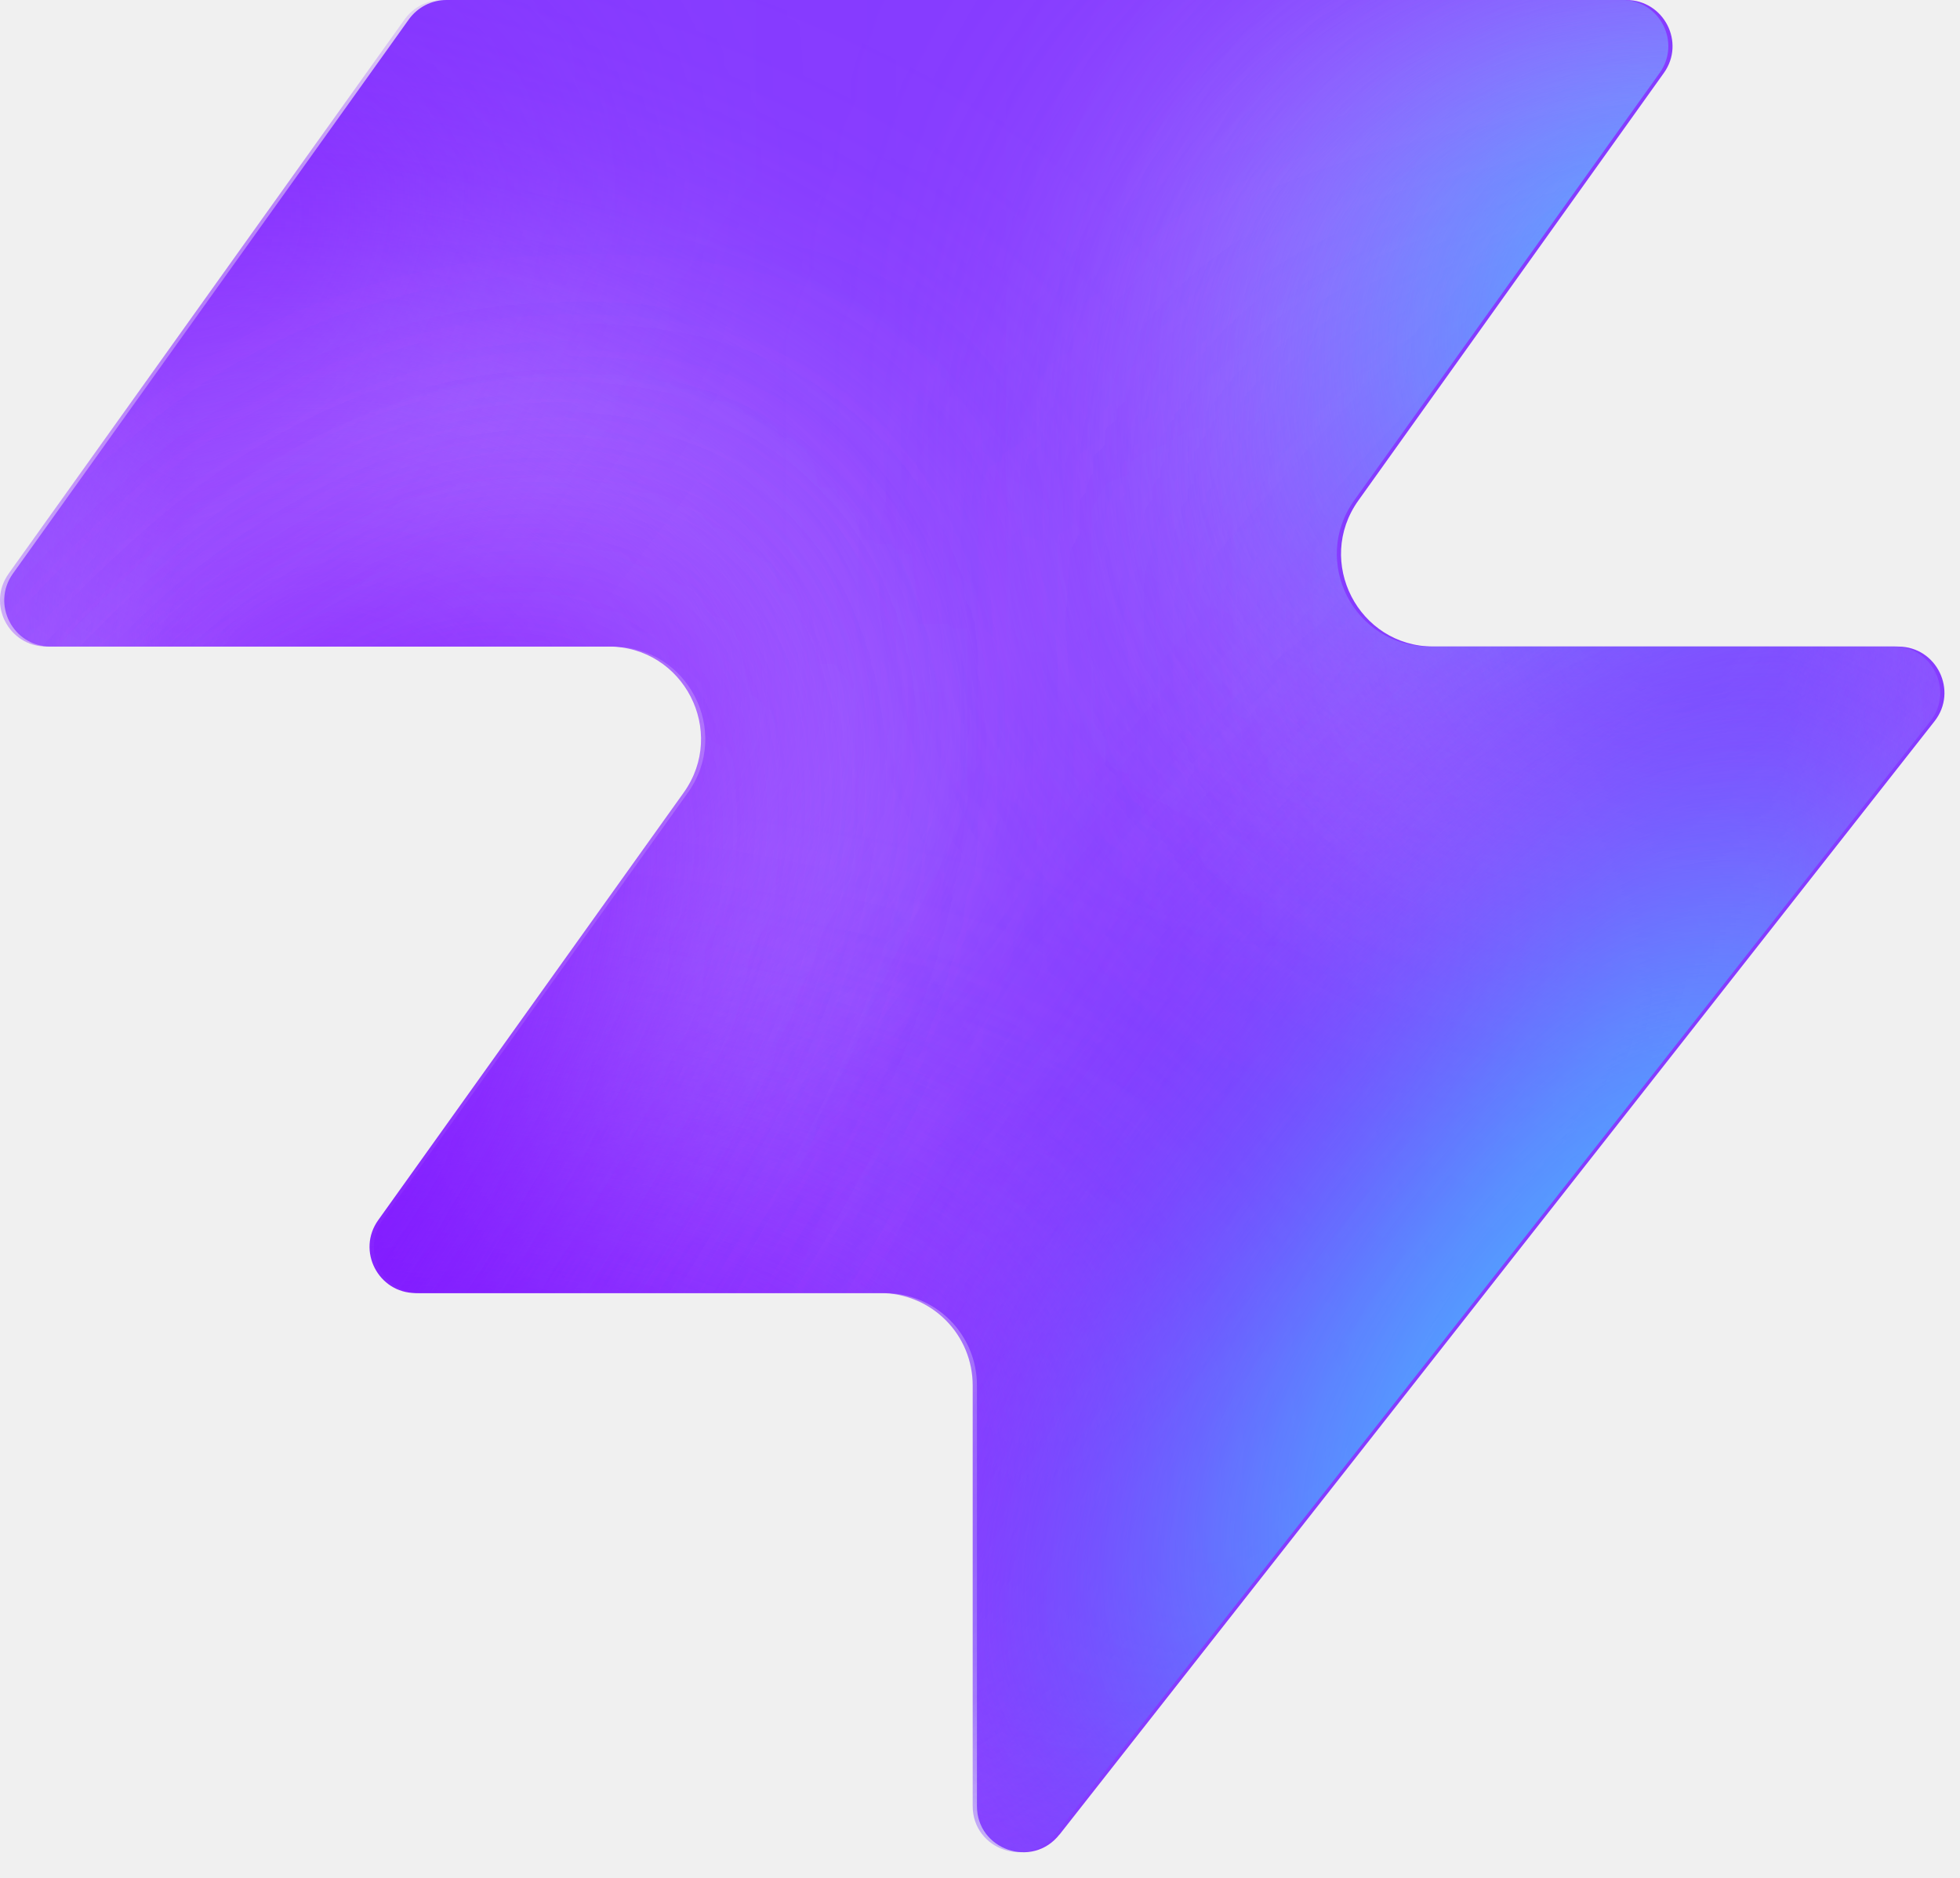
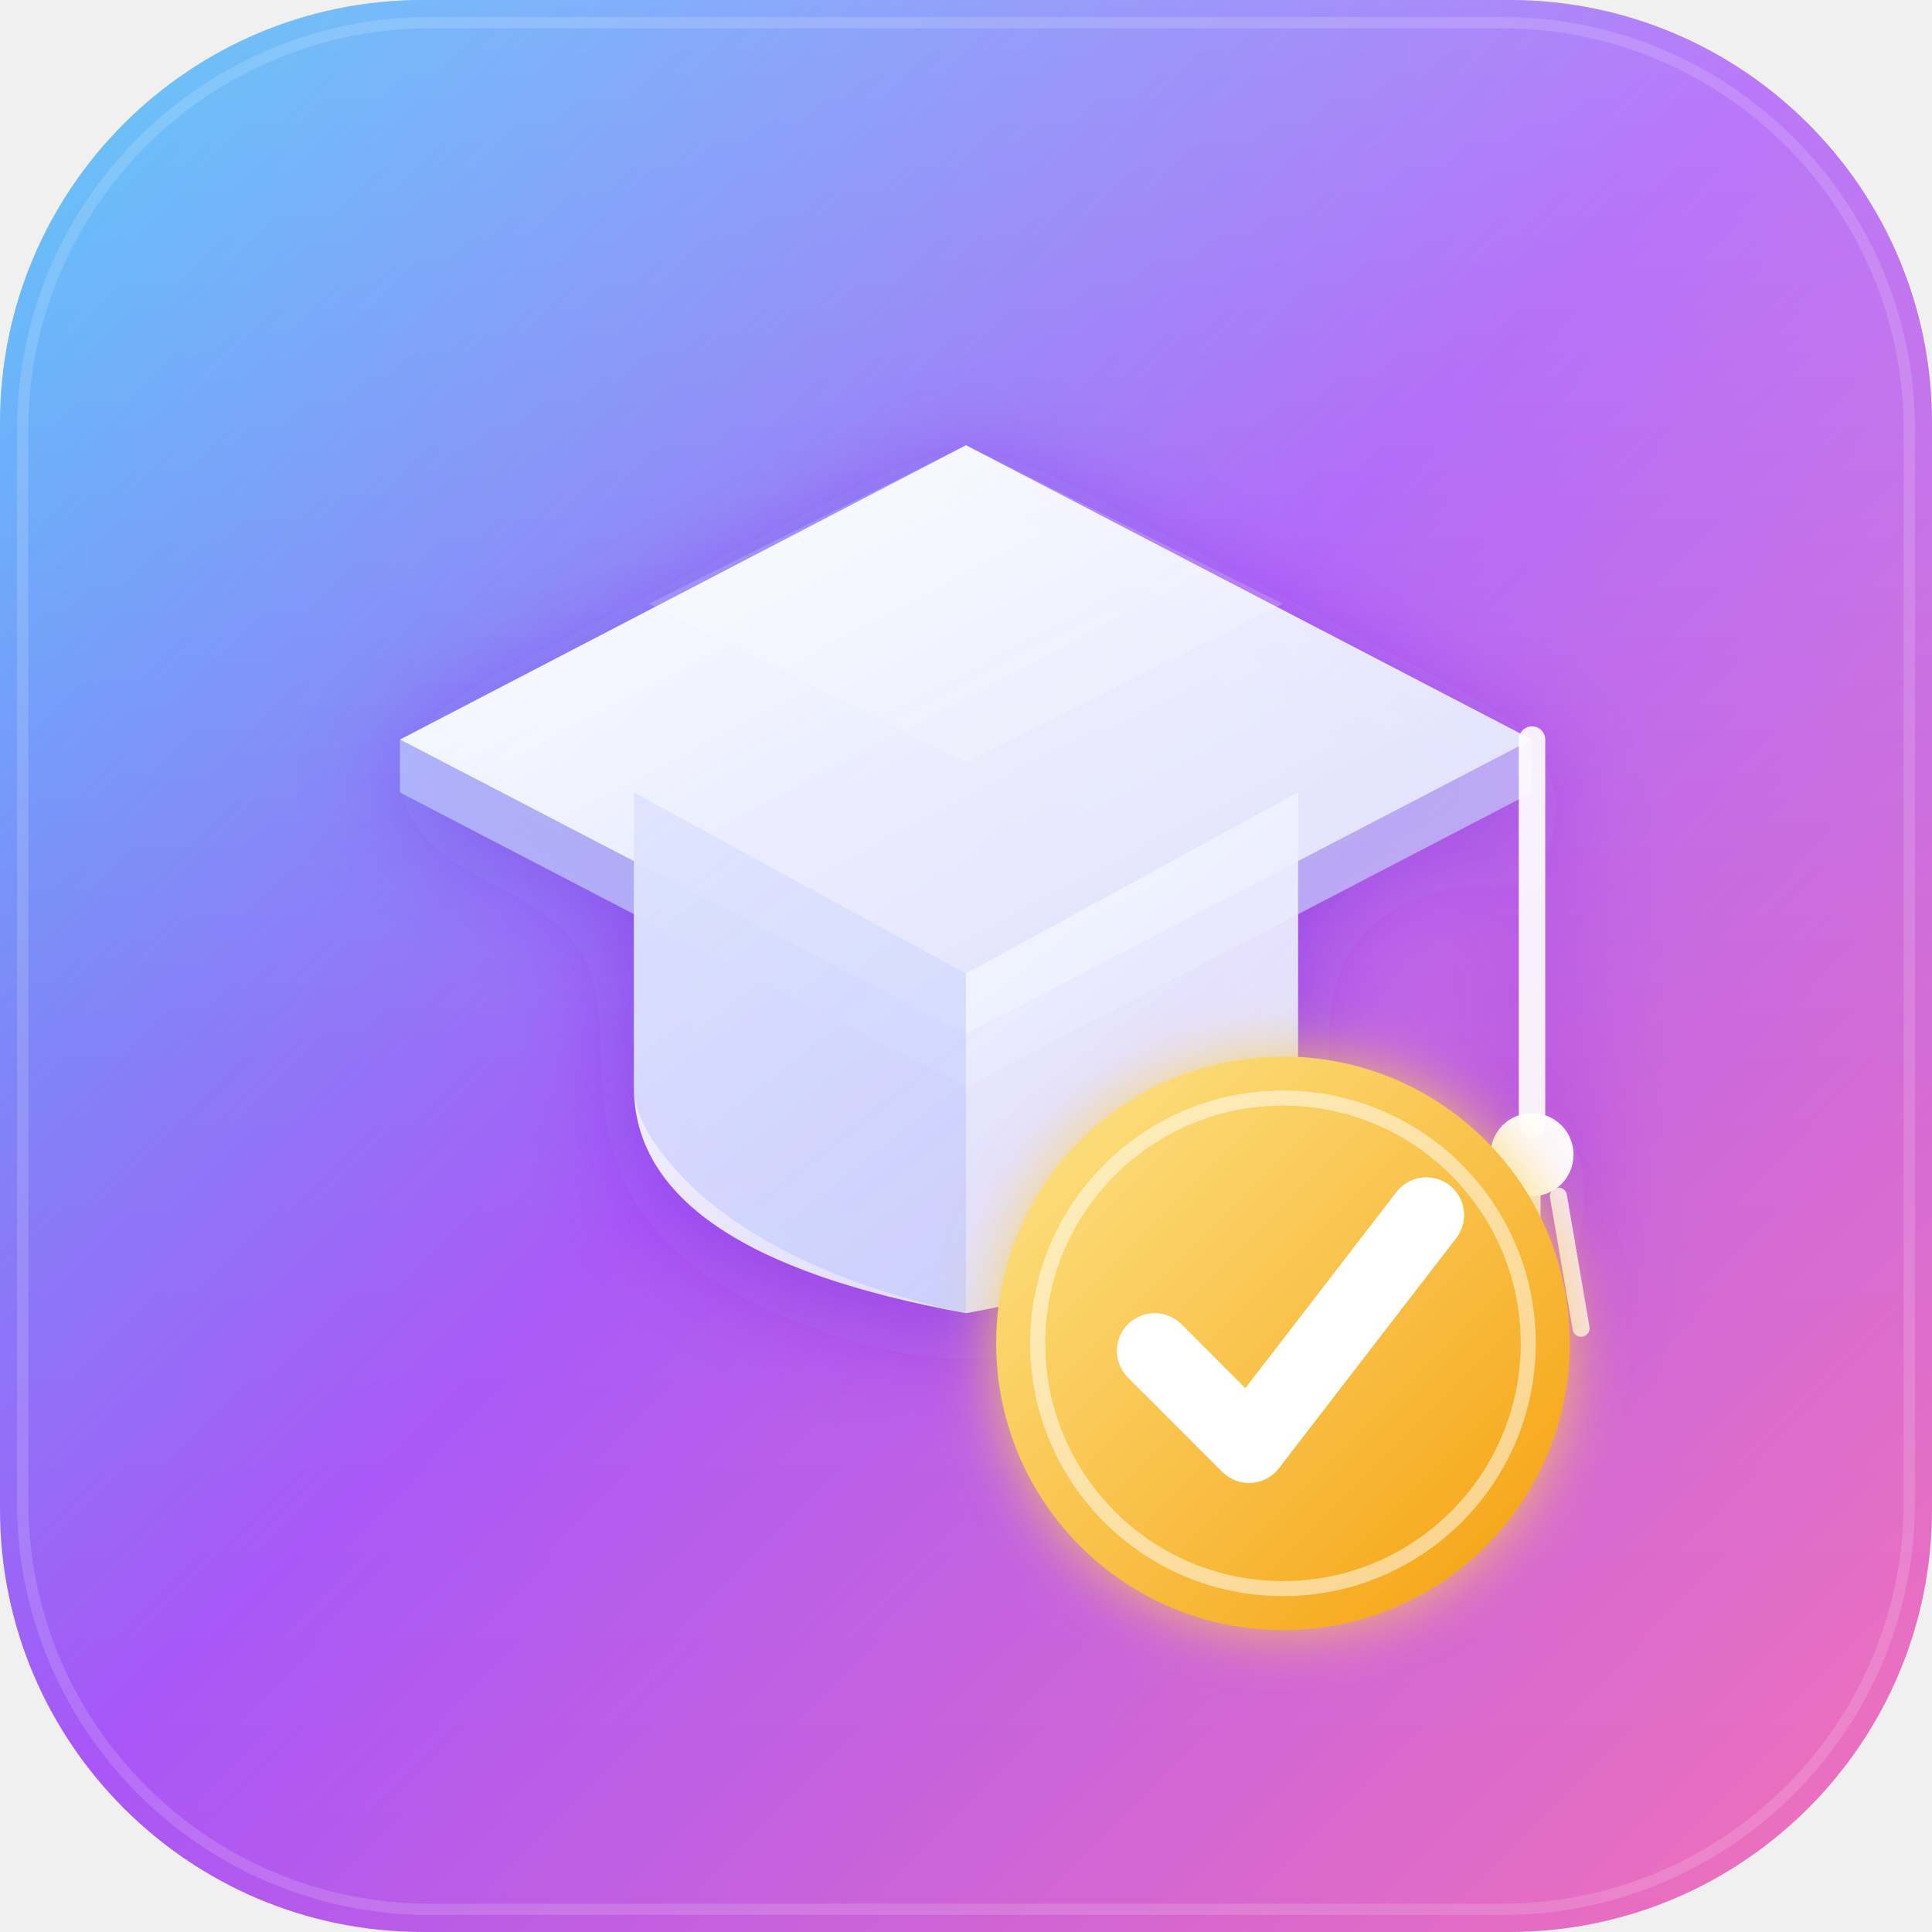
- <svg xmlns="http://www.w3.org/2000/svg" width="48" height="46" fill="none" viewBox="0 0 48 46">
-   <path fill="#863bff" d="M25.946 44.938c-.664.845-2.021.375-2.021-.698V33.937a2.26 2.26 0 0 0-2.262-2.262H10.287c-.92 0-1.456-1.04-.92-1.788l7.48-10.471c1.07-1.497 0-3.578-1.842-3.578H1.237c-.92 0-1.456-1.04-.92-1.788L10.013.474c.214-.297.556-.474.92-.474h28.894c.92 0 1.456 1.04.92 1.788l-7.48 10.471c-1.07 1.498 0 3.579 1.842 3.579h11.377c.943 0 1.473 1.088.89 1.83L25.947 44.94z" style="fill:#863bff;fill:color(display-p3 .525 .23 1);fill-opacity:1" />
-   <mask id="a" width="48" height="46" x="0" y="0" maskUnits="userSpaceOnUse" style="mask-type:alpha">
-     <path fill="#000" d="M25.842 44.938c-.664.844-2.021.375-2.021-.698V33.937a2.26 2.26 0 0 0-2.262-2.262H10.183c-.92 0-1.456-1.04-.92-1.788l7.48-10.471c1.07-1.498 0-3.579-1.842-3.579H1.133c-.92 0-1.456-1.04-.92-1.787L9.91.473c.214-.297.556-.474.92-.474h28.894c.92 0 1.456 1.04.92 1.788l-7.48 10.471c-1.07 1.498 0 3.578 1.842 3.578h11.377c.943 0 1.473 1.088.89 1.832L25.843 44.94z" style="fill:#000;fill-opacity:1" />
-   </mask>
-   <g mask="url(#a)">
-     <g filter="url(#b)">
-       <ellipse cx="5.508" cy="14.704" fill="#ede6ff" rx="5.508" ry="14.704" style="fill:#ede6ff;fill:color(display-p3 .927 .903 1);fill-opacity:1" transform="matrix(.00324 1 1 -.00324 -4.47 31.516)" />
-     </g>
-     <g filter="url(#c)">
-       <ellipse cx="10.399" cy="29.851" fill="#ede6ff" rx="10.399" ry="29.851" style="fill:#ede6ff;fill:color(display-p3 .927 .903 1);fill-opacity:1" transform="matrix(.00324 1 1 -.00324 -39.328 7.883)" />
-     </g>
-     <g filter="url(#d)">
-       <ellipse cx="5.508" cy="30.487" fill="#7e14ff" rx="5.508" ry="30.487" style="fill:#7e14ff;fill:color(display-p3 .492 .077 1);fill-opacity:1" transform="rotate(89.814 -25.913 -14.639)scale(1 -1)" />
-     </g>
-     <g filter="url(#e)">
-       <ellipse cx="5.508" cy="30.599" fill="#7e14ff" rx="5.508" ry="30.599" style="fill:#7e14ff;fill:color(display-p3 .492 .077 1);fill-opacity:1" transform="rotate(89.814 -32.644 -3.334)scale(1 -1)" />
-     </g>
-     <g filter="url(#f)">
-       <ellipse cx="5.508" cy="30.599" fill="#7e14ff" rx="5.508" ry="30.599" style="fill:#7e14ff;fill:color(display-p3 .492 .077 1);fill-opacity:1" transform="matrix(.00324 1 1 -.00324 -34.34 30.47)" />
-     </g>
-     <g filter="url(#g)">
-       <ellipse cx="14.072" cy="22.078" fill="#ede6ff" rx="14.072" ry="22.078" style="fill:#ede6ff;fill:color(display-p3 .927 .903 1);fill-opacity:1" transform="rotate(93.35 24.506 48.493)scale(-1 1)" />
-     </g>
-     <g filter="url(#h)">
-       <ellipse cx="3.47" cy="21.501" fill="#7e14ff" rx="3.47" ry="21.501" style="fill:#7e14ff;fill:color(display-p3 .492 .077 1);fill-opacity:1" transform="rotate(89.009 28.708 47.59)scale(-1 1)" />
-     </g>
-     <g filter="url(#i)">
-       <ellipse cx="3.47" cy="21.501" fill="#7e14ff" rx="3.47" ry="21.501" style="fill:#7e14ff;fill:color(display-p3 .492 .077 1);fill-opacity:1" transform="rotate(89.009 28.708 47.59)scale(-1 1)" />
-     </g>
-     <g filter="url(#j)">
-       <ellipse cx=".387" cy="8.972" fill="#7e14ff" rx="4.407" ry="29.108" style="fill:#7e14ff;fill:color(display-p3 .492 .077 1);fill-opacity:1" transform="rotate(39.51 .387 8.972)" />
-     </g>
-     <g filter="url(#k)">
-       <ellipse cx="47.523" cy="-6.092" fill="#7e14ff" rx="4.407" ry="29.108" style="fill:#7e14ff;fill:color(display-p3 .492 .077 1);fill-opacity:1" transform="rotate(37.892 47.523 -6.092)" />
-     </g>
-     <g filter="url(#l)">
-       <ellipse cx="41.412" cy="6.333" fill="#47bfff" rx="5.971" ry="9.665" style="fill:#47bfff;fill:color(display-p3 .28 .748 1);fill-opacity:1" transform="rotate(37.892 41.412 6.333)" />
-     </g>
-     <g filter="url(#m)">
-       <ellipse cx="-1.879" cy="38.332" fill="#7e14ff" rx="4.407" ry="29.108" style="fill:#7e14ff;fill:color(display-p3 .492 .077 1);fill-opacity:1" transform="rotate(37.892 -1.88 38.332)" />
-     </g>
-     <g filter="url(#n)">
-       <ellipse cx="-1.879" cy="38.332" fill="#7e14ff" rx="4.407" ry="29.108" style="fill:#7e14ff;fill:color(display-p3 .492 .077 1);fill-opacity:1" transform="rotate(37.892 -1.88 38.332)" />
-     </g>
-     <g filter="url(#o)">
-       <ellipse cx="35.651" cy="29.907" fill="#7e14ff" rx="4.407" ry="29.108" style="fill:#7e14ff;fill:color(display-p3 .492 .077 1);fill-opacity:1" transform="rotate(37.892 35.651 29.907)" />
-     </g>
-     <g filter="url(#p)">
-       <ellipse cx="38.418" cy="32.4" fill="#47bfff" rx="5.971" ry="15.297" style="fill:#47bfff;fill:color(display-p3 .28 .748 1);fill-opacity:1" transform="rotate(37.892 38.418 32.4)" />
-     </g>
+ <svg xmlns="http://www.w3.org/2000/svg" viewBox="0 0 512 512" width="512" height="512">
+   <defs>
+     <linearGradient id="bgGrad" x1="0%" y1="0%" x2="100%" y2="100%">
+       <stop offset="0%" stop-color="#38BDF8" />
+       <stop offset="48%" stop-color="#A855F7" />
+       <stop offset="100%" stop-color="#F472B6" />
+     </linearGradient>
+     <linearGradient id="sheen" x1="0%" y1="0%" x2="0%" y2="100%">
+       <stop offset="0%" stop-color="#ffffff" stop-opacity="0.22" />
+       <stop offset="55%" stop-color="#ffffff" stop-opacity="0.04" />
+       <stop offset="100%" stop-color="#ffffff" stop-opacity="0" />
+     </linearGradient>
+     <linearGradient id="capShine" x1="0%" y1="0%" x2="100%" y2="100%">
+       <stop offset="0%" stop-color="#ffffff" stop-opacity="1" />
+       <stop offset="100%" stop-color="#e0e7ff" stop-opacity="0.90" />
+     </linearGradient>
+     <linearGradient id="goldGrad" x1="0%" y1="0%" x2="100%" y2="100%">
+       <stop offset="0%" stop-color="#FDE68A" />
+       <stop offset="100%" stop-color="#F59E0B" />
+     </linearGradient>
+     <filter id="shadow" x="-15%" y="-15%" width="130%" height="130%">
+       <feDropShadow dx="0" dy="6" stdDeviation="14" flood-color="#6d28d9" flood-opacity="0.45" />
+     </filter>
+     <filter id="badgeGlow" x="-30%" y="-30%" width="160%" height="160%">
+       <feDropShadow dx="0" dy="0" stdDeviation="8" flood-color="#FCD34D" flood-opacity="0.8" />
+     </filter>
+     <clipPath id="rClip">
+       <rect width="512" height="512" rx="112" ry="112" />
+     </clipPath>
+   </defs>
+   <rect width="512" height="512" rx="112" ry="112" fill="url(#bgGrad)" />
+   <rect width="512" height="512" rx="112" ry="112" fill="url(#sheen)" />
+   <rect x="6" y="6" width="500" height="500" rx="108" ry="108" fill="none" stroke="white" stroke-width="3" stroke-opacity="0.15" />
+   <g filter="url(#shadow)">
+     <polygon points="256,118  406,196  256,274  106,196" fill="url(#capShine)" />
+     <polygon points="256,274  406,196  406,210  256,288  106,210  106,196" fill="#c7d2fe" opacity="0.6" />
+     <path d="M168,210 L168,288 Q168,332 256,348 Q344,332 344,288 L344,210 L256,258 Z" fill="url(#capShine)" opacity="0.95" />
+     <path d="M168,210 L256,258 L256,348 Q210,338 185,316 Q168,300 168,288 Z" fill="#a5b4fc" opacity="0.35" />
+     <line x1="406" y1="196" x2="406" y2="298" stroke="white" stroke-width="7" stroke-linecap="round" opacity="0.9" />
+     <circle cx="406" cy="306" r="11" fill="white" opacity="0.95" />
+     <line x1="399" y1="317" x2="393" y2="352" stroke="white" stroke-width="4.5" stroke-linecap="round" opacity="0.8" />
+     <line x1="406" y1="317" x2="406" y2="354" stroke="white" stroke-width="4.5" stroke-linecap="round" opacity="0.8" />
+     <line x1="413" y1="317" x2="419" y2="352" stroke="white" stroke-width="4.5" stroke-linecap="round" opacity="0.8" />
  </g>
-   <defs>
-     <filter id="b" width="60.045" height="41.654" x="-19.77" y="16.149" color-interpolation-filters="sRGB" filterUnits="userSpaceOnUse">
-       <feFlood flood-opacity="0" result="BackgroundImageFix" />
-       <feBlend in="SourceGraphic" in2="BackgroundImageFix" result="shape" />
-       <feGaussianBlur result="effect1_foregroundBlur_2002_17158" stdDeviation="7.659" />
-     </filter>
-     <filter id="c" width="90.34" height="51.437" x="-54.613" y="-7.533" color-interpolation-filters="sRGB" filterUnits="userSpaceOnUse">
-       <feFlood flood-opacity="0" result="BackgroundImageFix" />
-       <feBlend in="SourceGraphic" in2="BackgroundImageFix" result="shape" />
-       <feGaussianBlur result="effect1_foregroundBlur_2002_17158" stdDeviation="7.659" />
-     </filter>
-     <filter id="d" width="79.355" height="29.4" x="-49.64" y="2.03" color-interpolation-filters="sRGB" filterUnits="userSpaceOnUse">
-       <feFlood flood-opacity="0" result="BackgroundImageFix" />
-       <feBlend in="SourceGraphic" in2="BackgroundImageFix" result="shape" />
-       <feGaussianBlur result="effect1_foregroundBlur_2002_17158" stdDeviation="4.596" />
-     </filter>
-     <filter id="e" width="79.579" height="29.4" x="-45.045" y="20.029" color-interpolation-filters="sRGB" filterUnits="userSpaceOnUse">
-       <feFlood flood-opacity="0" result="BackgroundImageFix" />
-       <feBlend in="SourceGraphic" in2="BackgroundImageFix" result="shape" />
-       <feGaussianBlur result="effect1_foregroundBlur_2002_17158" stdDeviation="4.596" />
-     </filter>
-     <filter id="f" width="79.579" height="29.4" x="-43.513" y="21.178" color-interpolation-filters="sRGB" filterUnits="userSpaceOnUse">
-       <feFlood flood-opacity="0" result="BackgroundImageFix" />
-       <feBlend in="SourceGraphic" in2="BackgroundImageFix" result="shape" />
-       <feGaussianBlur result="effect1_foregroundBlur_2002_17158" stdDeviation="4.596" />
-     </filter>
-     <filter id="g" width="74.749" height="58.852" x="15.756" y="-17.901" color-interpolation-filters="sRGB" filterUnits="userSpaceOnUse">
-       <feFlood flood-opacity="0" result="BackgroundImageFix" />
-       <feBlend in="SourceGraphic" in2="BackgroundImageFix" result="shape" />
-       <feGaussianBlur result="effect1_foregroundBlur_2002_17158" stdDeviation="7.659" />
-     </filter>
-     <filter id="h" width="61.377" height="25.362" x="23.548" y="2.284" color-interpolation-filters="sRGB" filterUnits="userSpaceOnUse">
-       <feFlood flood-opacity="0" result="BackgroundImageFix" />
-       <feBlend in="SourceGraphic" in2="BackgroundImageFix" result="shape" />
-       <feGaussianBlur result="effect1_foregroundBlur_2002_17158" stdDeviation="4.596" />
-     </filter>
-     <filter id="i" width="61.377" height="25.362" x="23.548" y="2.284" color-interpolation-filters="sRGB" filterUnits="userSpaceOnUse">
-       <feFlood flood-opacity="0" result="BackgroundImageFix" />
-       <feBlend in="SourceGraphic" in2="BackgroundImageFix" result="shape" />
-       <feGaussianBlur result="effect1_foregroundBlur_2002_17158" stdDeviation="4.596" />
-     </filter>
-     <filter id="j" width="56.045" height="63.649" x="-27.636" y="-22.853" color-interpolation-filters="sRGB" filterUnits="userSpaceOnUse">
-       <feFlood flood-opacity="0" result="BackgroundImageFix" />
-       <feBlend in="SourceGraphic" in2="BackgroundImageFix" result="shape" />
-       <feGaussianBlur result="effect1_foregroundBlur_2002_17158" stdDeviation="4.596" />
-     </filter>
-     <filter id="k" width="54.814" height="64.646" x="20.116" y="-38.415" color-interpolation-filters="sRGB" filterUnits="userSpaceOnUse">
-       <feFlood flood-opacity="0" result="BackgroundImageFix" />
-       <feBlend in="SourceGraphic" in2="BackgroundImageFix" result="shape" />
-       <feGaussianBlur result="effect1_foregroundBlur_2002_17158" stdDeviation="4.596" />
-     </filter>
-     <filter id="l" width="33.541" height="35.313" x="24.641" y="-11.323" color-interpolation-filters="sRGB" filterUnits="userSpaceOnUse">
-       <feFlood flood-opacity="0" result="BackgroundImageFix" />
-       <feBlend in="SourceGraphic" in2="BackgroundImageFix" result="shape" />
-       <feGaussianBlur result="effect1_foregroundBlur_2002_17158" stdDeviation="4.596" />
-     </filter>
-     <filter id="m" width="54.814" height="64.646" x="-29.286" y="6.009" color-interpolation-filters="sRGB" filterUnits="userSpaceOnUse">
-       <feFlood flood-opacity="0" result="BackgroundImageFix" />
-       <feBlend in="SourceGraphic" in2="BackgroundImageFix" result="shape" />
-       <feGaussianBlur result="effect1_foregroundBlur_2002_17158" stdDeviation="4.596" />
-     </filter>
-     <filter id="n" width="54.814" height="64.646" x="-29.286" y="6.009" color-interpolation-filters="sRGB" filterUnits="userSpaceOnUse">
-       <feFlood flood-opacity="0" result="BackgroundImageFix" />
-       <feBlend in="SourceGraphic" in2="BackgroundImageFix" result="shape" />
-       <feGaussianBlur result="effect1_foregroundBlur_2002_17158" stdDeviation="4.596" />
-     </filter>
-     <filter id="o" width="54.814" height="64.646" x="8.244" y="-2.416" color-interpolation-filters="sRGB" filterUnits="userSpaceOnUse">
-       <feFlood flood-opacity="0" result="BackgroundImageFix" />
-       <feBlend in="SourceGraphic" in2="BackgroundImageFix" result="shape" />
-       <feGaussianBlur result="effect1_foregroundBlur_2002_17158" stdDeviation="4.596" />
-     </filter>
-     <filter id="p" width="39.409" height="43.623" x="18.713" y="10.588" color-interpolation-filters="sRGB" filterUnits="userSpaceOnUse">
-       <feFlood flood-opacity="0" result="BackgroundImageFix" />
-       <feBlend in="SourceGraphic" in2="BackgroundImageFix" result="shape" />
-       <feGaussianBlur result="effect1_foregroundBlur_2002_17158" stdDeviation="4.596" />
-     </filter>
-   </defs>
+   <g filter="url(#badgeGlow)">
+     <circle cx="340" cy="356" r="76" fill="url(#goldGrad)" />
+     <circle cx="340" cy="356" r="65" fill="none" stroke="white" stroke-width="4" opacity="0.5" />
+     <polyline points="306,358  331,383  378,322" fill="none" stroke="white" stroke-width="20" stroke-linecap="round" stroke-linejoin="round" />
+   </g>
+   <polygon points="256,118  340,160  256,202  172,160" fill="white" opacity="0.18" />
</svg>
